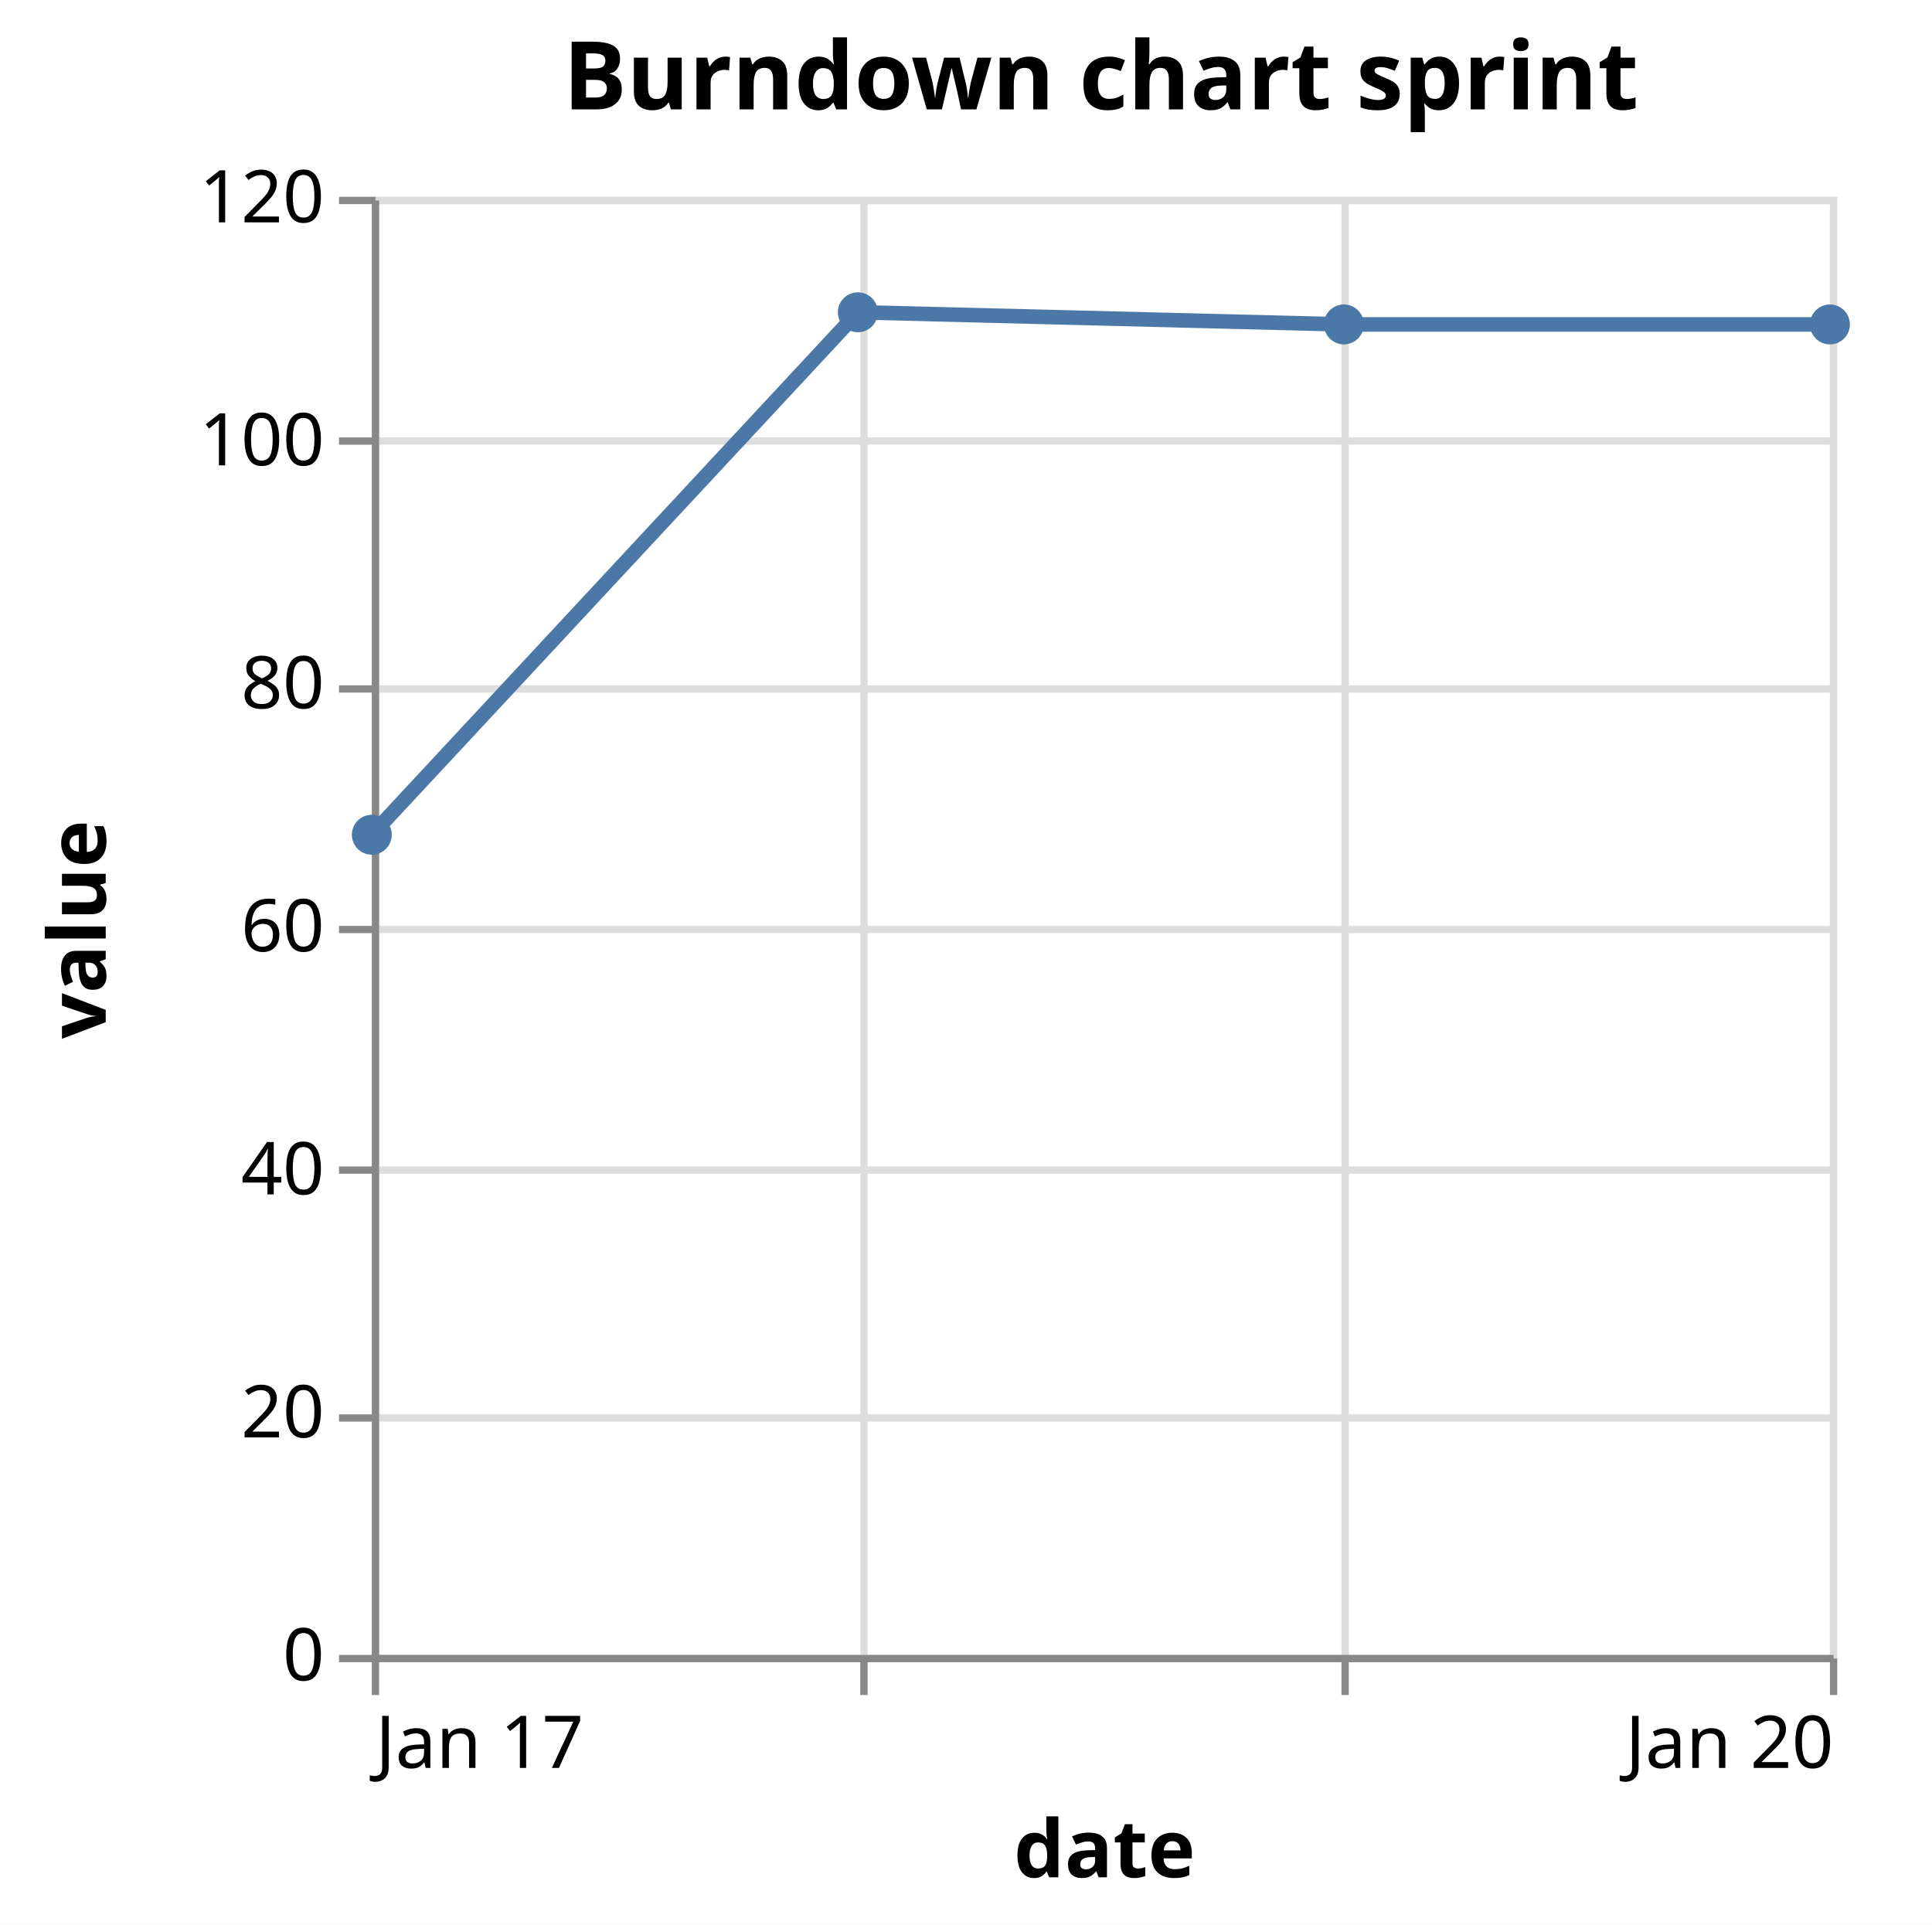
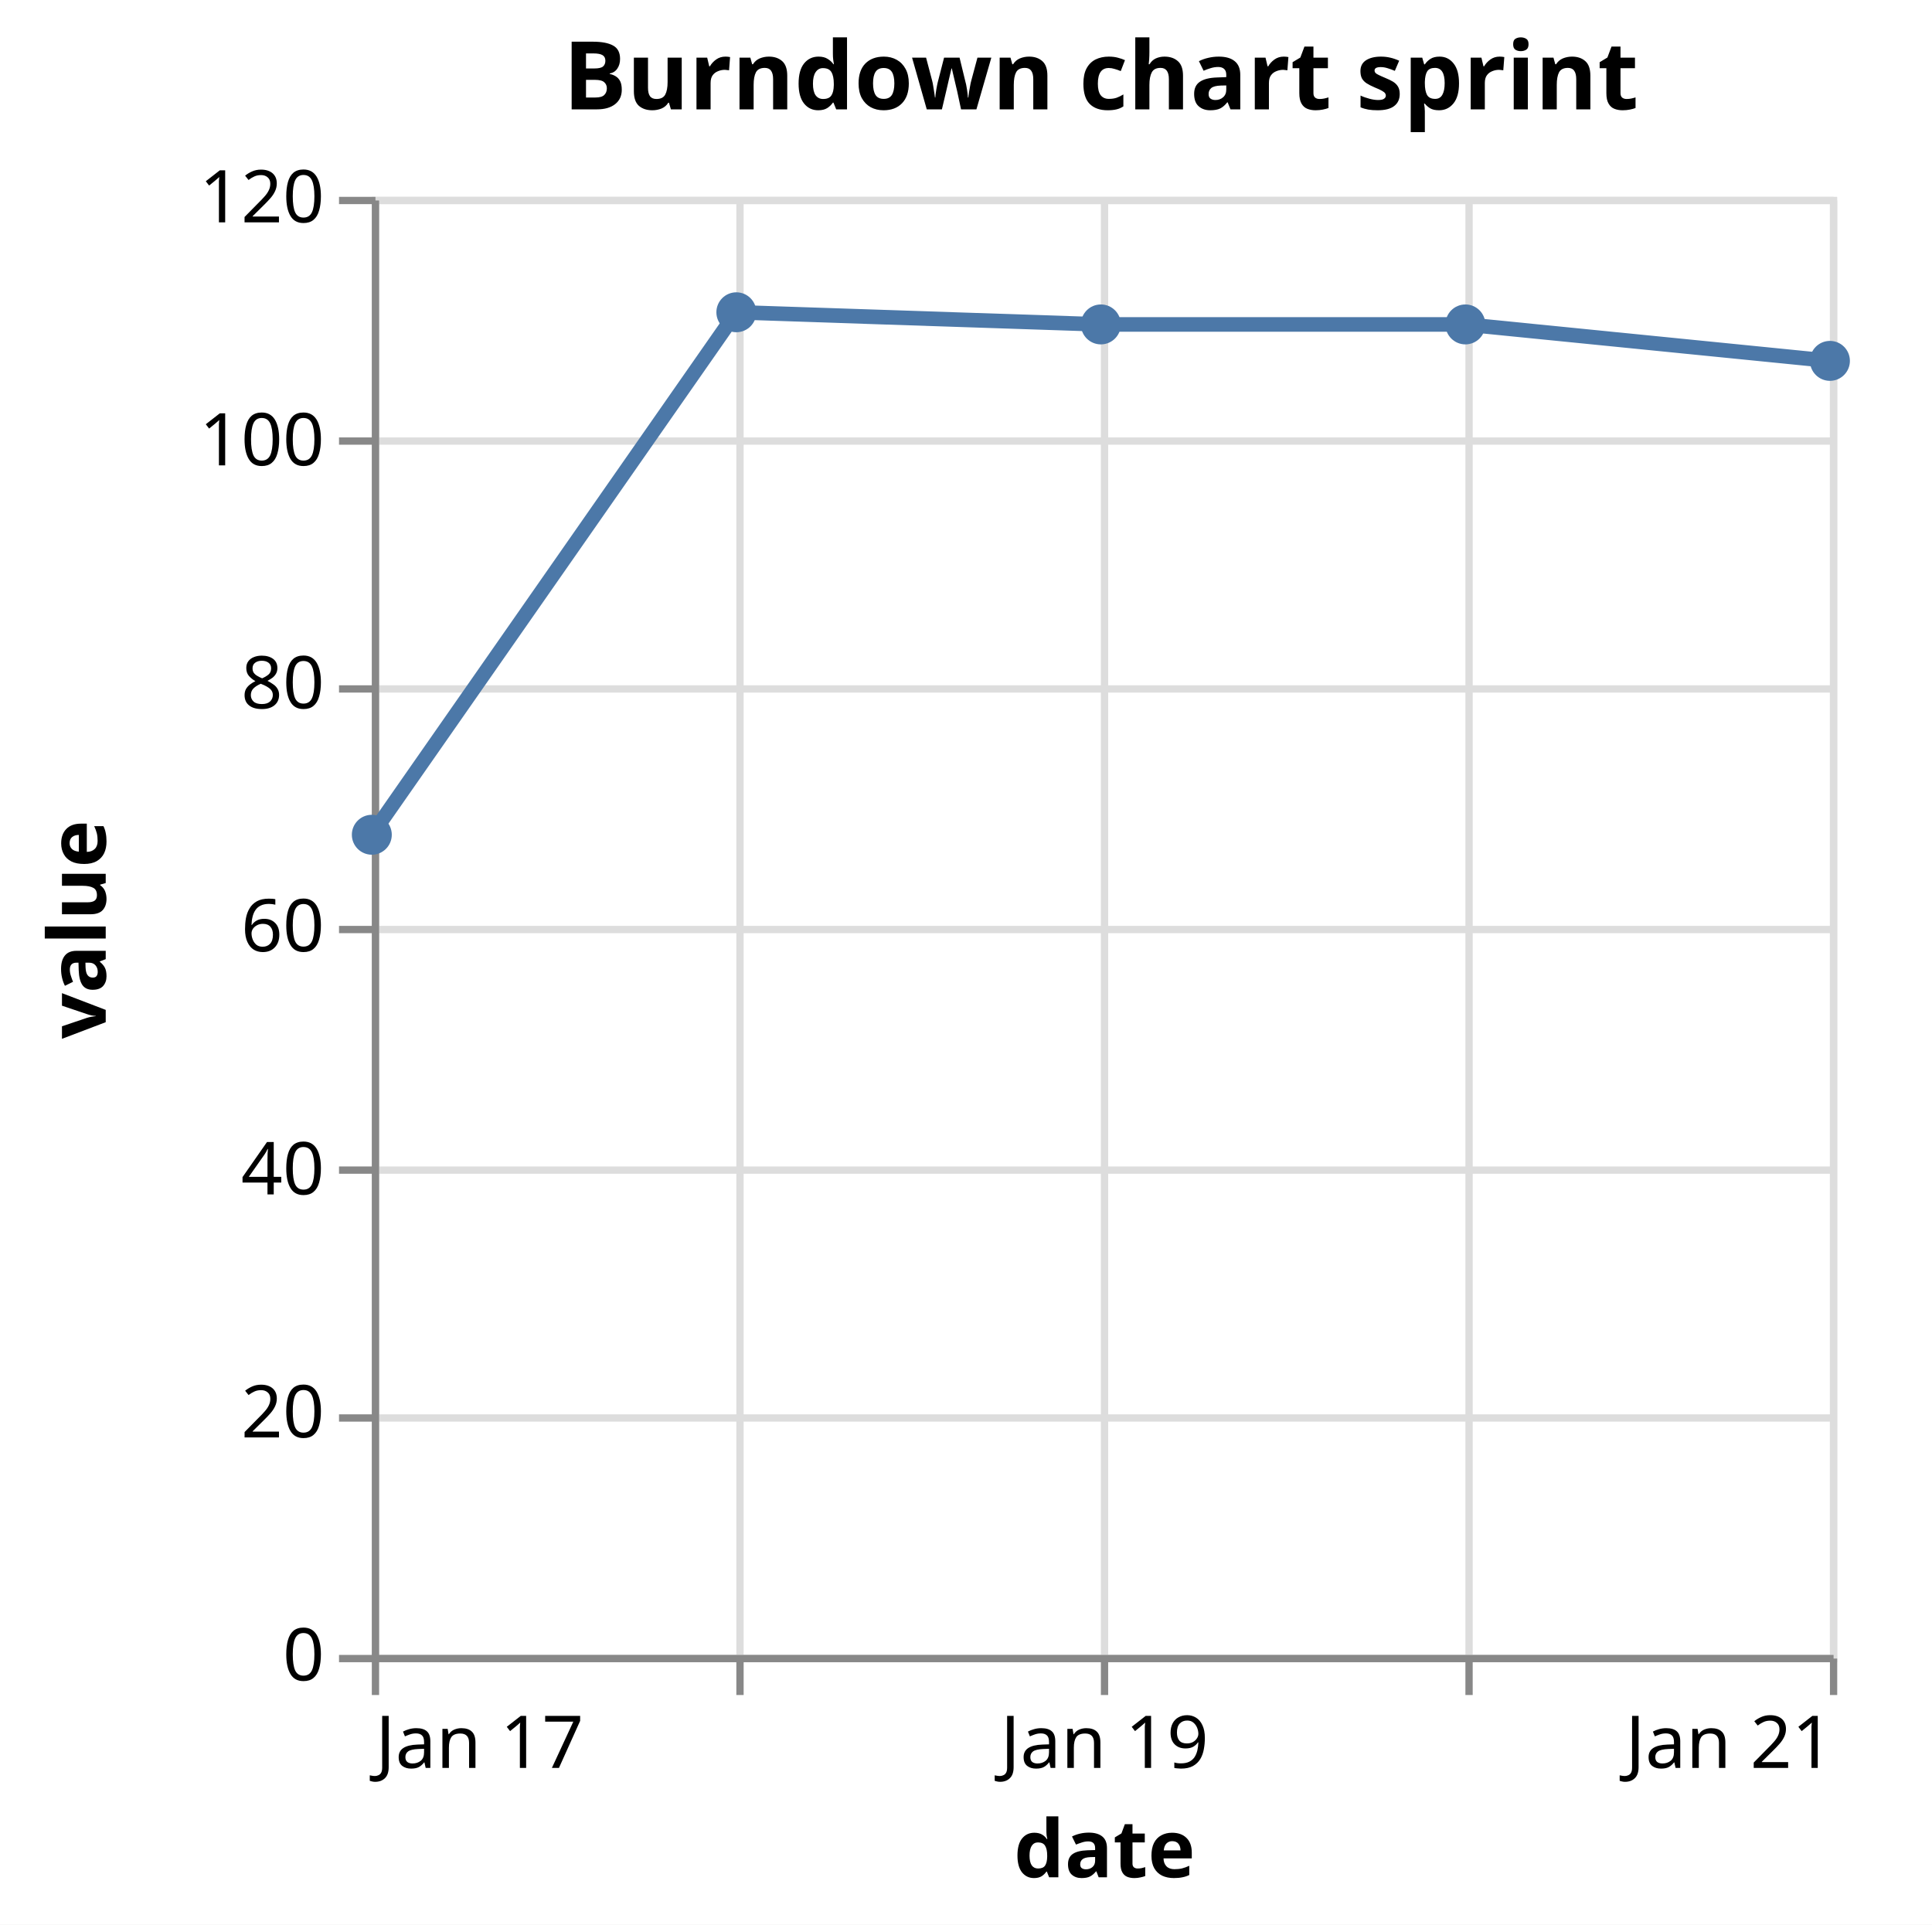
<svg xmlns="http://www.w3.org/2000/svg" version="1.1" class="marks" width="265" height="264" viewBox="0 0 265 264">
  <rect width="265" height="264" fill="white" />
  <g fill="none" stroke-miterlimit="10" transform="translate(51,27)">
    <g class="mark-group role-frame root" role="graphics-object" aria-roledescription="group mark container">
      <g transform="translate(0,0)">
        <path class="background" aria-hidden="true" d="M0.5,0.5h200v200h-200Z" stroke="#ddd" />
        <g>
          <g class="mark-group role-axis" aria-hidden="true">
            <g transform="translate(0.5,200.5)">
              <path class="background" aria-hidden="true" d="M0,0h0v0h0Z" pointer-events="none" />
              <g>
                <g class="mark-rule role-axis-grid" pointer-events="none">
                  <line transform="translate(0,-200)" x2="0" y2="200" stroke="#ddd" stroke-width="1" opacity="1" />
-                   <line transform="translate(67,-200)" x2="0" y2="200" stroke="#ddd" stroke-width="1" opacity="1" />
-                   <line transform="translate(133,-200)" x2="0" y2="200" stroke="#ddd" stroke-width="1" opacity="1" />
+                   <line transform="translate(50,-200)" x2="0" y2="200" stroke="#ddd" stroke-width="1" opacity="1" />
+                   <line transform="translate(100,-200)" x2="0" y2="200" stroke="#ddd" stroke-width="1" opacity="1" />
+                   <line transform="translate(150,-200)" x2="0" y2="200" stroke="#ddd" stroke-width="1" opacity="1" />
                  <line transform="translate(200,-200)" x2="0" y2="200" stroke="#ddd" stroke-width="1" opacity="1" />
                </g>
              </g>
              <path class="foreground" aria-hidden="true" d="" pointer-events="none" display="none" />
            </g>
          </g>
          <g class="mark-group role-axis" aria-hidden="true">
            <g transform="translate(0.5,0.5)">
              <path class="background" aria-hidden="true" d="M0,0h0v0h0Z" pointer-events="none" />
              <g>
                <g class="mark-rule role-axis-grid" pointer-events="none">
                  <line transform="translate(0,200)" x2="200" y2="0" stroke="#ddd" stroke-width="1" opacity="1" />
                  <line transform="translate(0,167)" x2="200" y2="0" stroke="#ddd" stroke-width="1" opacity="1" />
                  <line transform="translate(0,133)" x2="200" y2="0" stroke="#ddd" stroke-width="1" opacity="1" />
                  <line transform="translate(0,100)" x2="200" y2="0" stroke="#ddd" stroke-width="1" opacity="1" />
                  <line transform="translate(0,67)" x2="200" y2="0" stroke="#ddd" stroke-width="1" opacity="1" />
                  <line transform="translate(0,33)" x2="200" y2="0" stroke="#ddd" stroke-width="1" opacity="1" />
                  <line transform="translate(0,0)" x2="200" y2="0" stroke="#ddd" stroke-width="1" opacity="1" />
                </g>
              </g>
              <path class="foreground" aria-hidden="true" d="" pointer-events="none" display="none" />
            </g>
          </g>
-           <g class="mark-group role-axis" role="graphics-symbol" aria-roledescription="axis" aria-label="X-axis titled 'date' for a time scale with values from January 17 to January 20">
+           <g class="mark-group role-axis" role="graphics-symbol" aria-roledescription="axis" aria-label="X-axis titled 'date' for a time scale with values from January 17 to January 21">
            <g transform="translate(0.5,200.5)">
              <path class="background" aria-hidden="true" d="M0,0h0v0h0Z" pointer-events="none" />
              <g>
                <g class="mark-rule role-axis-tick" pointer-events="none">
                  <line transform="translate(0,0)" x2="0" y2="5" stroke="#888" stroke-width="1" opacity="1" />
-                   <line transform="translate(67,0)" x2="0" y2="5" stroke="#888" stroke-width="1" opacity="1" />
-                   <line transform="translate(133,0)" x2="0" y2="5" stroke="#888" stroke-width="1" opacity="1" />
+                   <line transform="translate(50,0)" x2="0" y2="5" stroke="#888" stroke-width="1" opacity="1" />
+                   <line transform="translate(100,0)" x2="0" y2="5" stroke="#888" stroke-width="1" opacity="1" />
+                   <line transform="translate(150,0)" x2="0" y2="5" stroke="#888" stroke-width="1" opacity="1" />
                  <line transform="translate(200,0)" x2="0" y2="5" stroke="#888" stroke-width="1" opacity="1" />
                </g>
                <g class="mark-text role-axis-label" pointer-events="none">
                  <text text-anchor="start" transform="translate(0,15)" font-family="sans-serif" font-size="10px" fill="#000" opacity="1">Jan 17</text>
-                   <text text-anchor="middle" transform="translate(66.66667,15)" font-family="sans-serif" font-size="10px" fill="#000" opacity="0">Jan 18</text>
-                   <text text-anchor="middle" transform="translate(133.3333,15)" font-family="sans-serif" font-size="10px" fill="#000" opacity="0">Jan 19</text>
-                   <text text-anchor="end" transform="translate(200,15)" font-family="sans-serif" font-size="10px" fill="#000" opacity="1">Jan 20</text>
+                   <text text-anchor="middle" transform="translate(50,15)" font-family="sans-serif" font-size="10px" fill="#000" opacity="0">Jan 18</text>
+                   <text text-anchor="middle" transform="translate(100,15)" font-family="sans-serif" font-size="10px" fill="#000" opacity="1">Jan 19</text>
+                   <text text-anchor="middle" transform="translate(150,15)" font-family="sans-serif" font-size="10px" fill="#000" opacity="0">Jan 20</text>
+                   <text text-anchor="end" transform="translate(200,15)" font-family="sans-serif" font-size="10px" fill="#000" opacity="1">Jan 21</text>
                </g>
                <g class="mark-rule role-axis-domain" pointer-events="none">
                  <line transform="translate(0,0)" x2="200" y2="0" stroke="#888" stroke-width="1" opacity="1" />
                </g>
                <g class="mark-text role-axis-title" pointer-events="none">
                  <text text-anchor="middle" transform="translate(100,30)" font-family="sans-serif" font-size="11px" font-weight="bold" fill="#000" opacity="1">date</text>
                </g>
              </g>
              <path class="foreground" aria-hidden="true" d="" pointer-events="none" display="none" />
            </g>
          </g>
          <g class="mark-group role-axis" role="graphics-symbol" aria-roledescription="axis" aria-label="Y-axis titled 'value' for a linear scale with values from 0 to 120">
            <g transform="translate(0.5,0.5)">
              <path class="background" aria-hidden="true" d="M0,0h0v0h0Z" pointer-events="none" />
              <g>
                <g class="mark-rule role-axis-tick" pointer-events="none">
                  <line transform="translate(0,200)" x2="-5" y2="0" stroke="#888" stroke-width="1" opacity="1" />
                  <line transform="translate(0,167)" x2="-5" y2="0" stroke="#888" stroke-width="1" opacity="1" />
                  <line transform="translate(0,133)" x2="-5" y2="0" stroke="#888" stroke-width="1" opacity="1" />
                  <line transform="translate(0,100)" x2="-5" y2="0" stroke="#888" stroke-width="1" opacity="1" />
                  <line transform="translate(0,67)" x2="-5" y2="0" stroke="#888" stroke-width="1" opacity="1" />
                  <line transform="translate(0,33)" x2="-5" y2="0" stroke="#888" stroke-width="1" opacity="1" />
                  <line transform="translate(0,0)" x2="-5" y2="0" stroke="#888" stroke-width="1" opacity="1" />
                </g>
                <g class="mark-text role-axis-label" pointer-events="none">
                  <text text-anchor="end" transform="translate(-7,203)" font-family="sans-serif" font-size="10px" fill="#000" opacity="1">0</text>
                  <text text-anchor="end" transform="translate(-7,169.6667)" font-family="sans-serif" font-size="10px" fill="#000" opacity="1">20</text>
                  <text text-anchor="end" transform="translate(-7,136.3333)" font-family="sans-serif" font-size="10px" fill="#000" opacity="1">40</text>
                  <text text-anchor="end" transform="translate(-7,103)" font-family="sans-serif" font-size="10px" fill="#000" opacity="1">60</text>
                  <text text-anchor="end" transform="translate(-7,69.66667)" font-family="sans-serif" font-size="10px" fill="#000" opacity="1">80</text>
                  <text text-anchor="end" transform="translate(-7,36.33333)" font-family="sans-serif" font-size="10px" fill="#000" opacity="1">100</text>
                  <text text-anchor="end" transform="translate(-7,3)" font-family="sans-serif" font-size="10px" fill="#000" opacity="1">120</text>
                </g>
                <g class="mark-rule role-axis-domain" pointer-events="none">
                  <line transform="translate(0,200)" x2="0" y2="-200" stroke="#888" stroke-width="1" opacity="1" />
                </g>
                <g class="mark-text role-axis-title" pointer-events="none">
                  <text text-anchor="middle" transform="translate(-35,100) rotate(-90) translate(0,-2)" font-family="sans-serif" font-size="11px" font-weight="bold" fill="#000" opacity="1">value</text>
                </g>
              </g>
              <path class="foreground" aria-hidden="true" d="" pointer-events="none" display="none" />
            </g>
          </g>
          <g class="mark-line role-mark layer_0_layer_0_marks" role="graphics-object" aria-roledescription="line mark container">
-             <path aria-label="date: Jan 17; value: 67.5" role="graphics-symbol" aria-roledescription="line mark" d="M0,87.5L66.667,15.833L133.333,17.5L200,17.5" stroke="#4c78a8" stroke-width="2" />
+             <path aria-label="date: Jan 17; value: 67.5" role="graphics-symbol" aria-roledescription="line mark" d="M0,87.5L50,15.833L100,17.5L150,17.5L200,22.5" stroke="#4c78a8" stroke-width="2" />
          </g>
          <g class="mark-symbol role-mark layer_0_layer_1_marks" role="graphics-object" aria-roledescription="symbol mark container">
            <path aria-label="date: Jan 17; value: 67.5" role="graphics-symbol" aria-roledescription="point" transform="translate(0,87.5)" d="M2.739,0A2.739,2.739,0,1,1,-2.739,0A2.739,2.739,0,1,1,2.739,0" fill="#4c78a8" stroke-width="2" opacity="1" />
-             <path aria-label="date: Jan 18; value: 110.5" role="graphics-symbol" aria-roledescription="point" transform="translate(66.66667,15.83333)" d="M2.739,0A2.739,2.739,0,1,1,-2.739,0A2.739,2.739,0,1,1,2.739,0" fill="#4c78a8" stroke-width="2" opacity="1" />
-             <path aria-label="date: Jan 19; value: 109.5" role="graphics-symbol" aria-roledescription="point" transform="translate(133.3333,17.5)" d="M2.739,0A2.739,2.739,0,1,1,-2.739,0A2.739,2.739,0,1,1,2.739,0" fill="#4c78a8" stroke-width="2" opacity="1" />
-             <path aria-label="date: Jan 20; value: 109.5" role="graphics-symbol" aria-roledescription="point" transform="translate(200,17.5)" d="M2.739,0A2.739,2.739,0,1,1,-2.739,0A2.739,2.739,0,1,1,2.739,0" fill="#4c78a8" stroke-width="2" opacity="1" />
+             <path aria-label="date: Jan 18; value: 110.5" role="graphics-symbol" aria-roledescription="point" transform="translate(50,15.83333)" d="M2.739,0A2.739,2.739,0,1,1,-2.739,0A2.739,2.739,0,1,1,2.739,0" fill="#4c78a8" stroke-width="2" opacity="1" />
+             <path aria-label="date: Jan 19; value: 109.5" role="graphics-symbol" aria-roledescription="point" transform="translate(100,17.5)" d="M2.739,0A2.739,2.739,0,1,1,-2.739,0A2.739,2.739,0,1,1,2.739,0" fill="#4c78a8" stroke-width="2" opacity="1" />
+             <path aria-label="date: Jan 20; value: 109.5" role="graphics-symbol" aria-roledescription="point" transform="translate(150,17.5)" d="M2.739,0A2.739,2.739,0,1,1,-2.739,0A2.739,2.739,0,1,1,2.739,0" fill="#4c78a8" stroke-width="2" opacity="1" />
+             <path aria-label="date: Jan 21; value: 106.5" role="graphics-symbol" aria-roledescription="point" transform="translate(200,22.5)" d="M2.739,0A2.739,2.739,0,1,1,-2.739,0A2.739,2.739,0,1,1,2.739,0" fill="#4c78a8" stroke-width="2" opacity="1" />
          </g>
          <g class="mark-group role-title">
            <g transform="translate(100,-22)">
              <path class="background" aria-hidden="true" d="M0,0h0v0h0Z" pointer-events="none" />
              <g>
                <g class="mark-text role-title-text" role="graphics-symbol" aria-roledescription="title" aria-label="Title text 'Burndown chart sprint'" pointer-events="none">
                  <text text-anchor="middle" transform="translate(0,10)" font-family="sans-serif" font-size="13px" font-weight="bold" fill="#000" opacity="1">Burndown chart sprint</text>
                </g>
              </g>
              <path class="foreground" aria-hidden="true" d="" pointer-events="none" display="none" />
            </g>
          </g>
        </g>
        <path class="foreground" aria-hidden="true" d="" display="none" />
      </g>
    </g>
  </g>
</svg>
